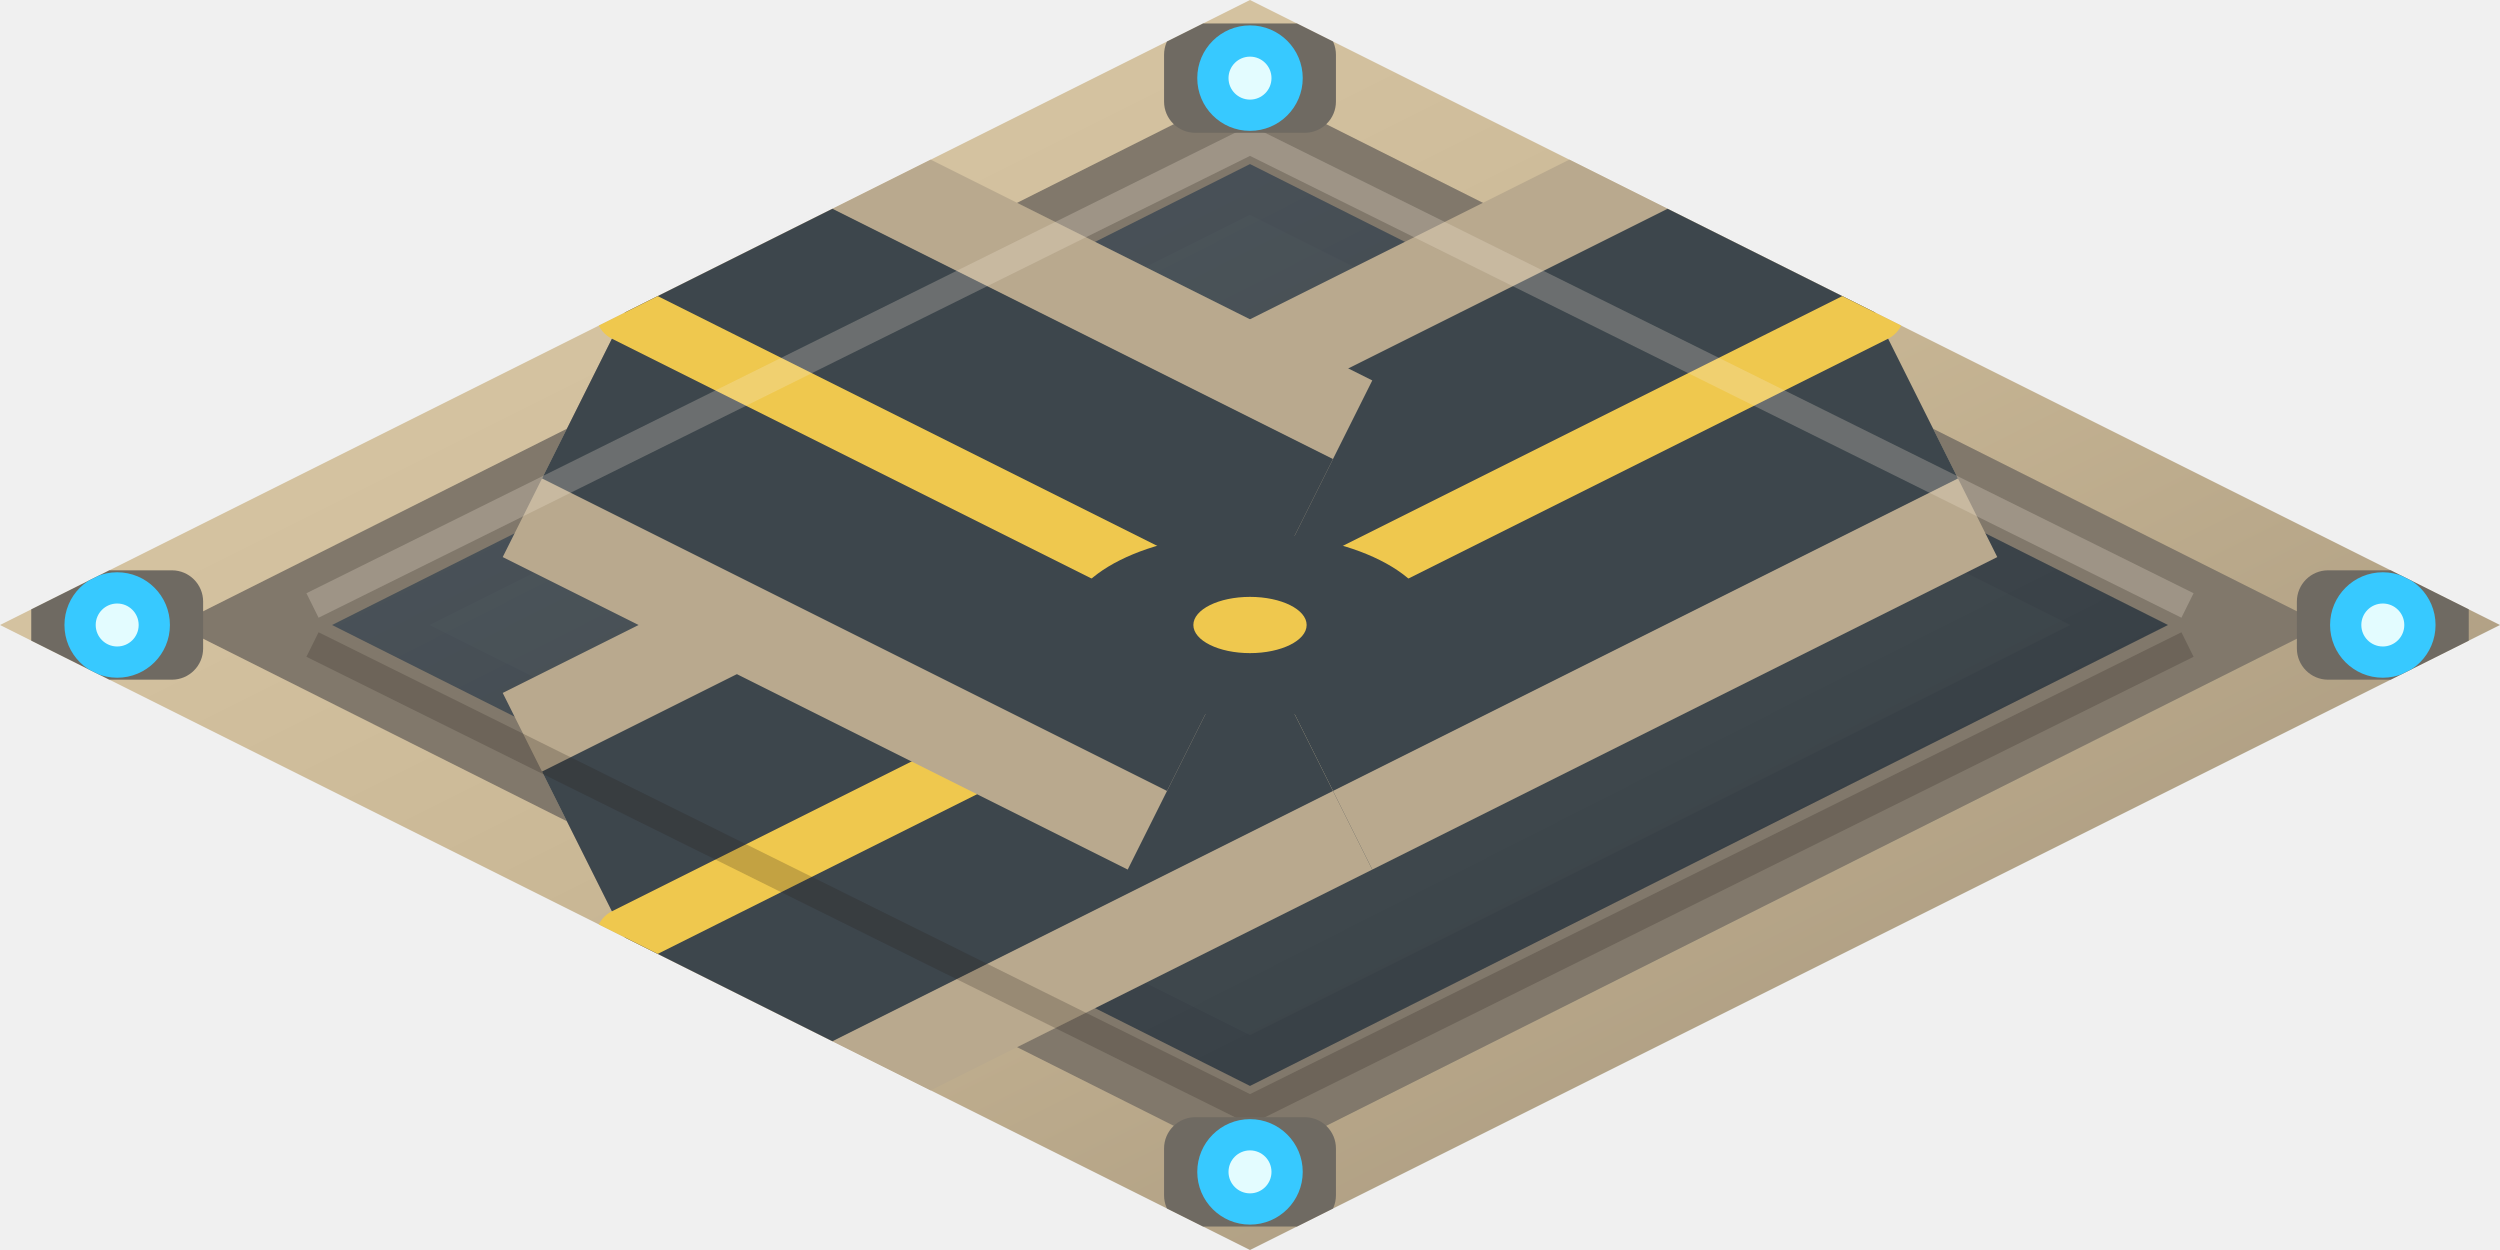
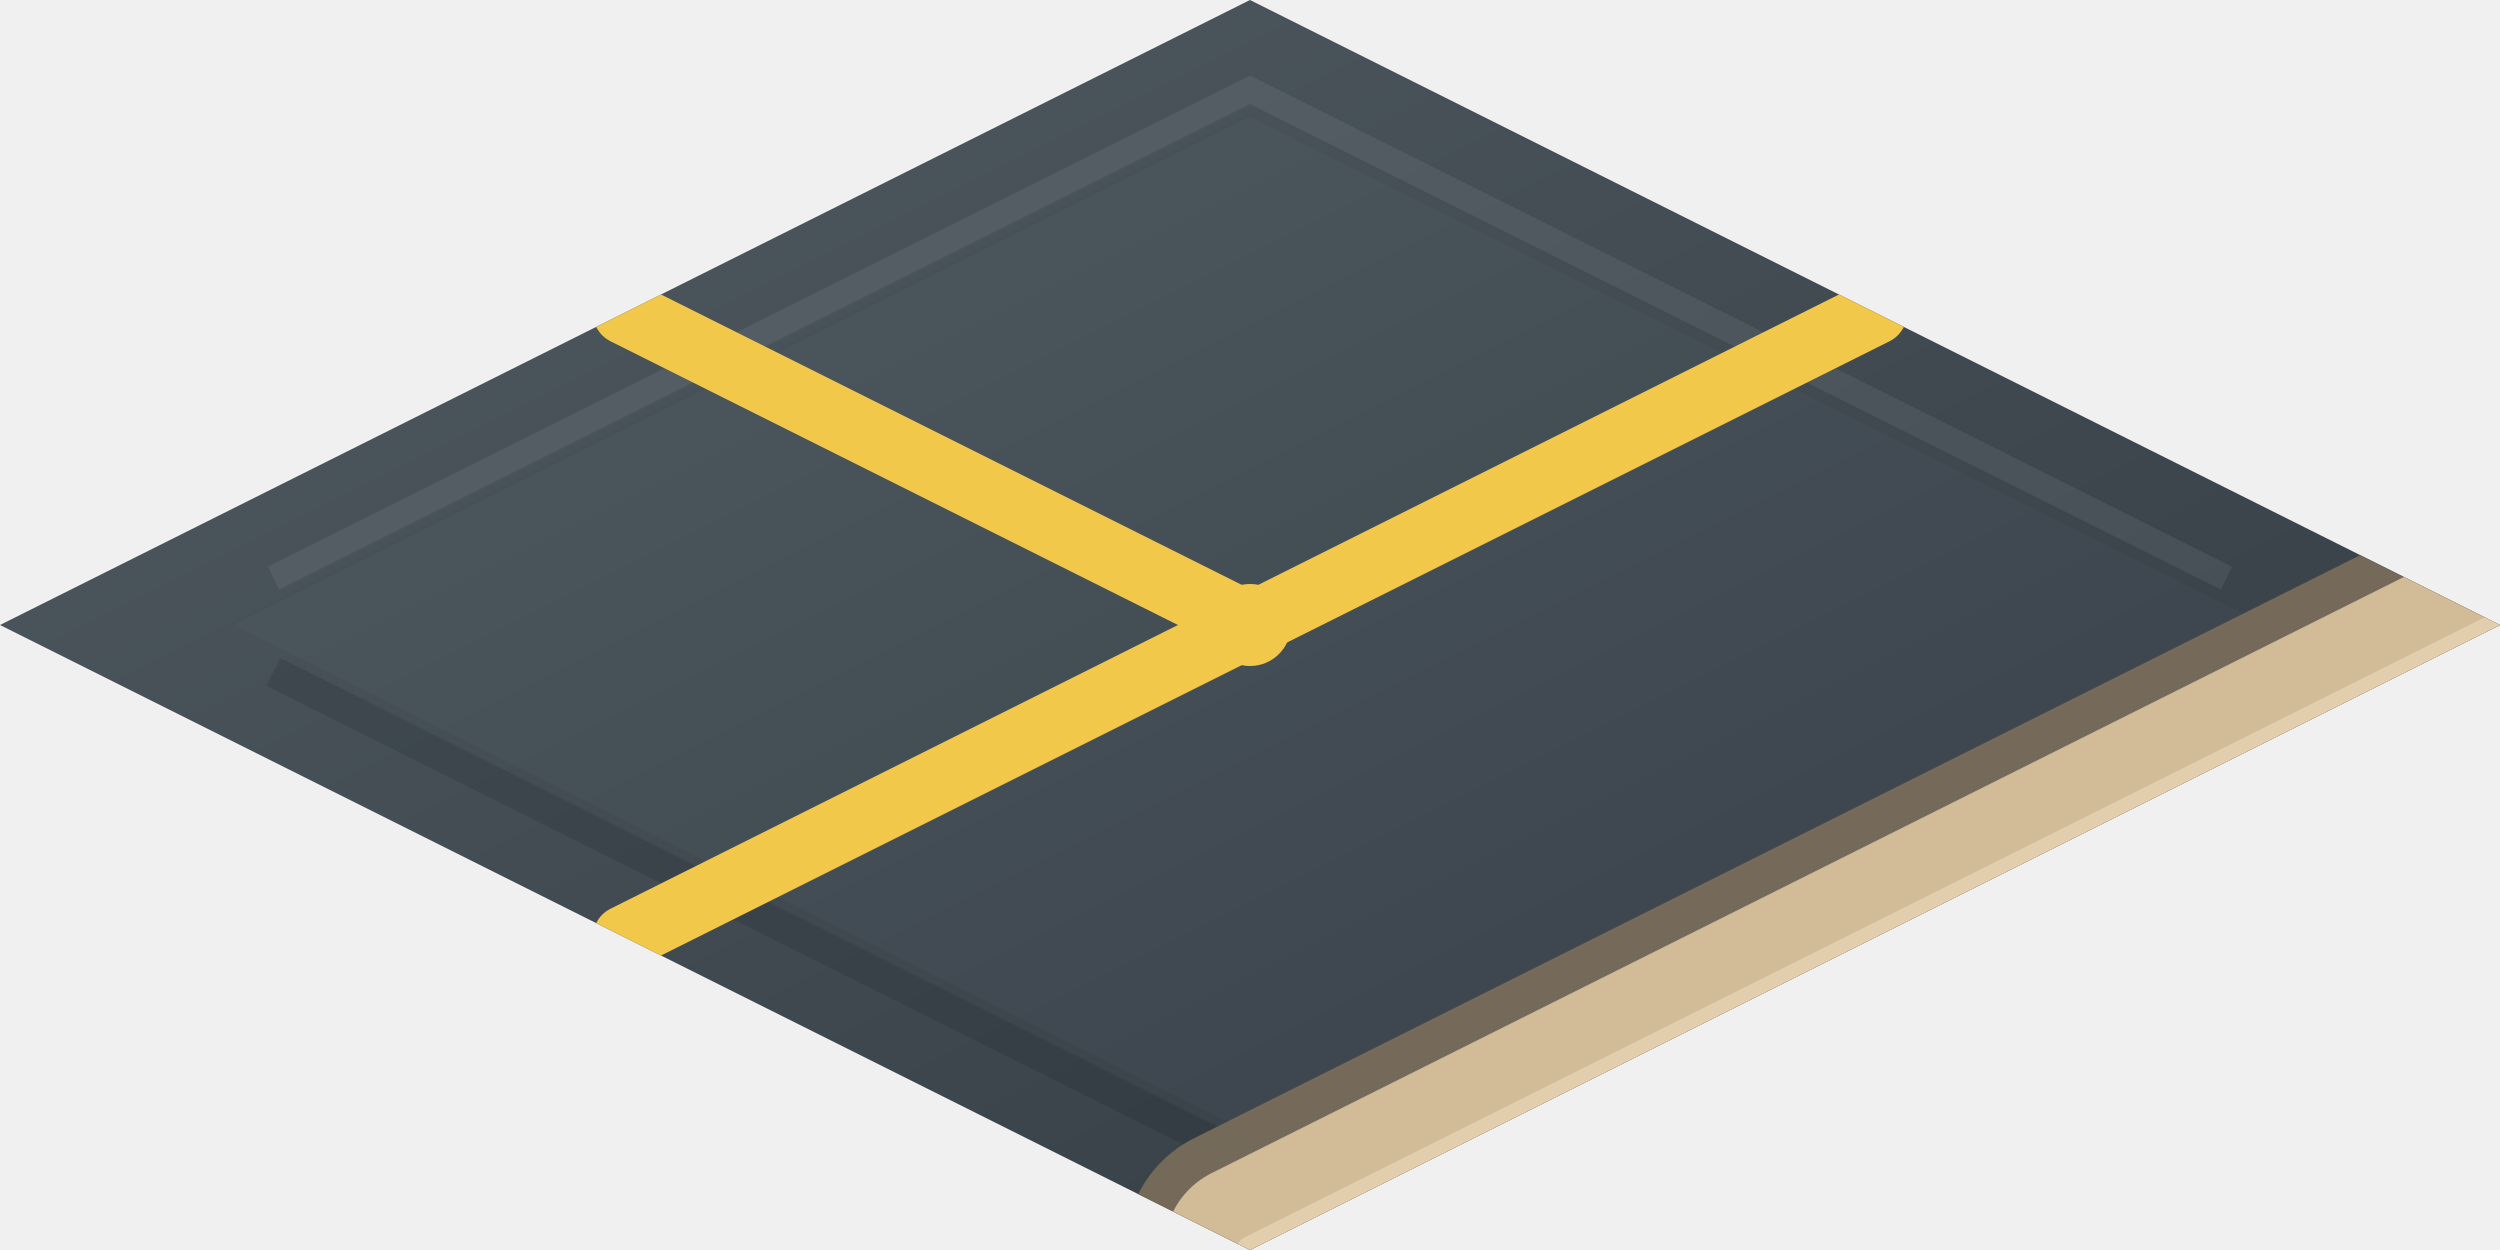
<svg xmlns="http://www.w3.org/2000/svg" width="64" height="32" viewBox="0 0 64 32">
  <defs>
-     <linearGradient id="curb" x1="0" y1="0" x2="1" y2="1">
-       <stop offset="0" stop-color="#e1cfad" />
-       <stop offset=".48" stop-color="#c9b795" />
-       <stop offset="1" stop-color="#9d8e77" />
-     </linearGradient>
-     <linearGradient id="asphalt" x1="0" y1="0" x2="1" y2="1">
-       <stop offset="0" stop-color="#50585f" />
-       <stop offset=".5" stop-color="#41494f" />
-       <stop offset="1" stop-color="#30383e" />
-     </linearGradient>
    <clipPath id="tile">
      <polygon points="32,0 64,16 32,32 0,16" />
    </clipPath>
+     <linearGradient id="asphalt" x1="0" y1="0" x2="1" y2="1">
+       <stop offset="0" stop-color="#525c63" />
+       <stop offset=".48" stop-color="#424b52" />
+       <stop offset="1" stop-color="#303940" />
+     </linearGradient>
+     <radialGradient id="blueGlow">
+       <stop offset="0" stop-color="#efffff" />
+       <stop offset=".34" stop-color="#56ddff" />
+       <stop offset=".68" stop-color="#109dff" />
+       <stop offset="1" stop-color="#125ad2" stop-opacity=".18" />
+     </radialGradient>
  </defs>
  <g clip-path="url(#tile)">
-     <polygon points="32,0 64,16 32,32 0,16" fill="url(#curb)" />
-     <polygon points="32,2.2 59.5,16 32,29.8 4.5,16" fill="#81786b" />
-     <polygon points="32,4.2 55.5,16 32,27.8 8.5,16" fill="url(#asphalt)" />
-     <path d="M11 16 L32 5.5 L53 16 L32 26.5 Z" fill="#697279" opacity=".08" />
-     <path d="M32 16 L48 8" stroke="#b9a98e" stroke-width="14" stroke-linecap="butt" />
-     <path d="M32 16 L48 8" stroke="#3d464c" stroke-width="9.5" stroke-linecap="butt" />
-     <path d="M32 16 L48 8" stroke="#efc84e" stroke-width="1.5" stroke-linecap="round" />
-     <path d="M32 16 L16 24" stroke="#b9a98e" stroke-width="14" stroke-linecap="butt" />
-     <path d="M32 16 L16 24" stroke="#3d464c" stroke-width="9.5" stroke-linecap="butt" />
-     <path d="M32 16 L16 24" stroke="#efc84e" stroke-width="1.5" stroke-linecap="round" />
-     <path d="M32 16 L16 8" stroke="#b9a98e" stroke-width="14" stroke-linecap="butt" />
-     <path d="M32 16 L16 8" stroke="#3d464c" stroke-width="9.5" stroke-linecap="butt" />
-     <path d="M32 16 L16 8" stroke="#efc84e" stroke-width="1.5" stroke-linecap="round" />
-     <ellipse cx="32" cy="16" rx="4.7" ry="2.35" fill="#3d464c" />
-     <ellipse cx="32" cy="16" rx="1.45" ry=".72" fill="#efc84e" />
-     <path d="M8 15.5 L32 3.6 L56 15.5" fill="none" stroke="#f4ead8" stroke-opacity=".25" stroke-width=".7" />
-     <path d="M56 16.5 L32 28.4 L8 16.5" fill="none" stroke="#251f1a" stroke-opacity=".22" stroke-width=".7" />
-     <g>
-       <rect x="29.8" y="0.6" width="4.4" height="2.8" rx=".8" fill="#6f6a62" />
-       <circle cx="32" cy="2" r="1.35" fill="#37c9ff" />
-       <circle cx="32" cy="2" r=".55" fill="#e3fcff" />
-     </g>
-     <g>
-       <rect x="58.8" y="14.6" width="4.4" height="2.8" rx=".8" fill="#6f6a62" />
-       <circle cx="61" cy="16" r="1.35" fill="#37c9ff" />
-       <circle cx="61" cy="16" r=".55" fill="#e3fcff" />
-     </g>
-     <g>
-       <rect x="29.8" y="28.6" width="4.4" height="2.8" rx=".8" fill="#6f6a62" />
-       <circle cx="32" cy="30" r="1.35" fill="#37c9ff" />
-       <circle cx="32" cy="30" r=".55" fill="#e3fcff" />
-     </g>
-     <g>
-       <rect x="0.8" y="14.6" width="4.4" height="2.8" rx=".8" fill="#6f6a62" />
-       <circle cx="3" cy="16" r="1.35" fill="#37c9ff" />
-       <circle cx="3" cy="16" r=".55" fill="#e3fcff" />
-     </g>
+     <polygon points="32,0 64,16 32,32 0,16" fill="url(#asphalt)" />
+     <polygon points="32,3 58,16 32,29 6,16" fill="#738089" opacity=".055" />
+     <path d="M7 14.8 L32 2.3 L57 14.8" fill="none" stroke="#ffffff" stroke-opacity=".065" stroke-width=".65" />
+     <path d="M57 17.2 L32 29.7 L7 17.2" fill="none" stroke="#151d22" stroke-opacity=".16" stroke-width=".8" />
+     <path d="M64 16 L32 32" fill="none" stroke="#786c5b" stroke-width="6.4" stroke-opacity="0.95" stroke-linecap="round" />
+     <path d="M64 16 L32 32" fill="none" stroke="#d2bc97" stroke-width="4.4" stroke-opacity="1" stroke-linecap="round" />
+     <path d="M64 16 L32 32" fill="none" stroke="#f2e2c2" stroke-width="0.7" stroke-opacity="0.48" stroke-linecap="round" />
+     <path d="M32 16 L48 8" fill="none" stroke="#f2c84b" stroke-width="1.65" stroke-linecap="round" />
+     <path d="M32 16 L16 24" fill="none" stroke="#f2c84b" stroke-width="1.65" stroke-linecap="round" />
+     <path d="M32 16 L16 8" fill="none" stroke="#f2c84b" stroke-width="1.65" stroke-linecap="round" />
+     <circle cx="32" cy="16" r="1.05" fill="#f2c84b" />
  </g>
</svg>
